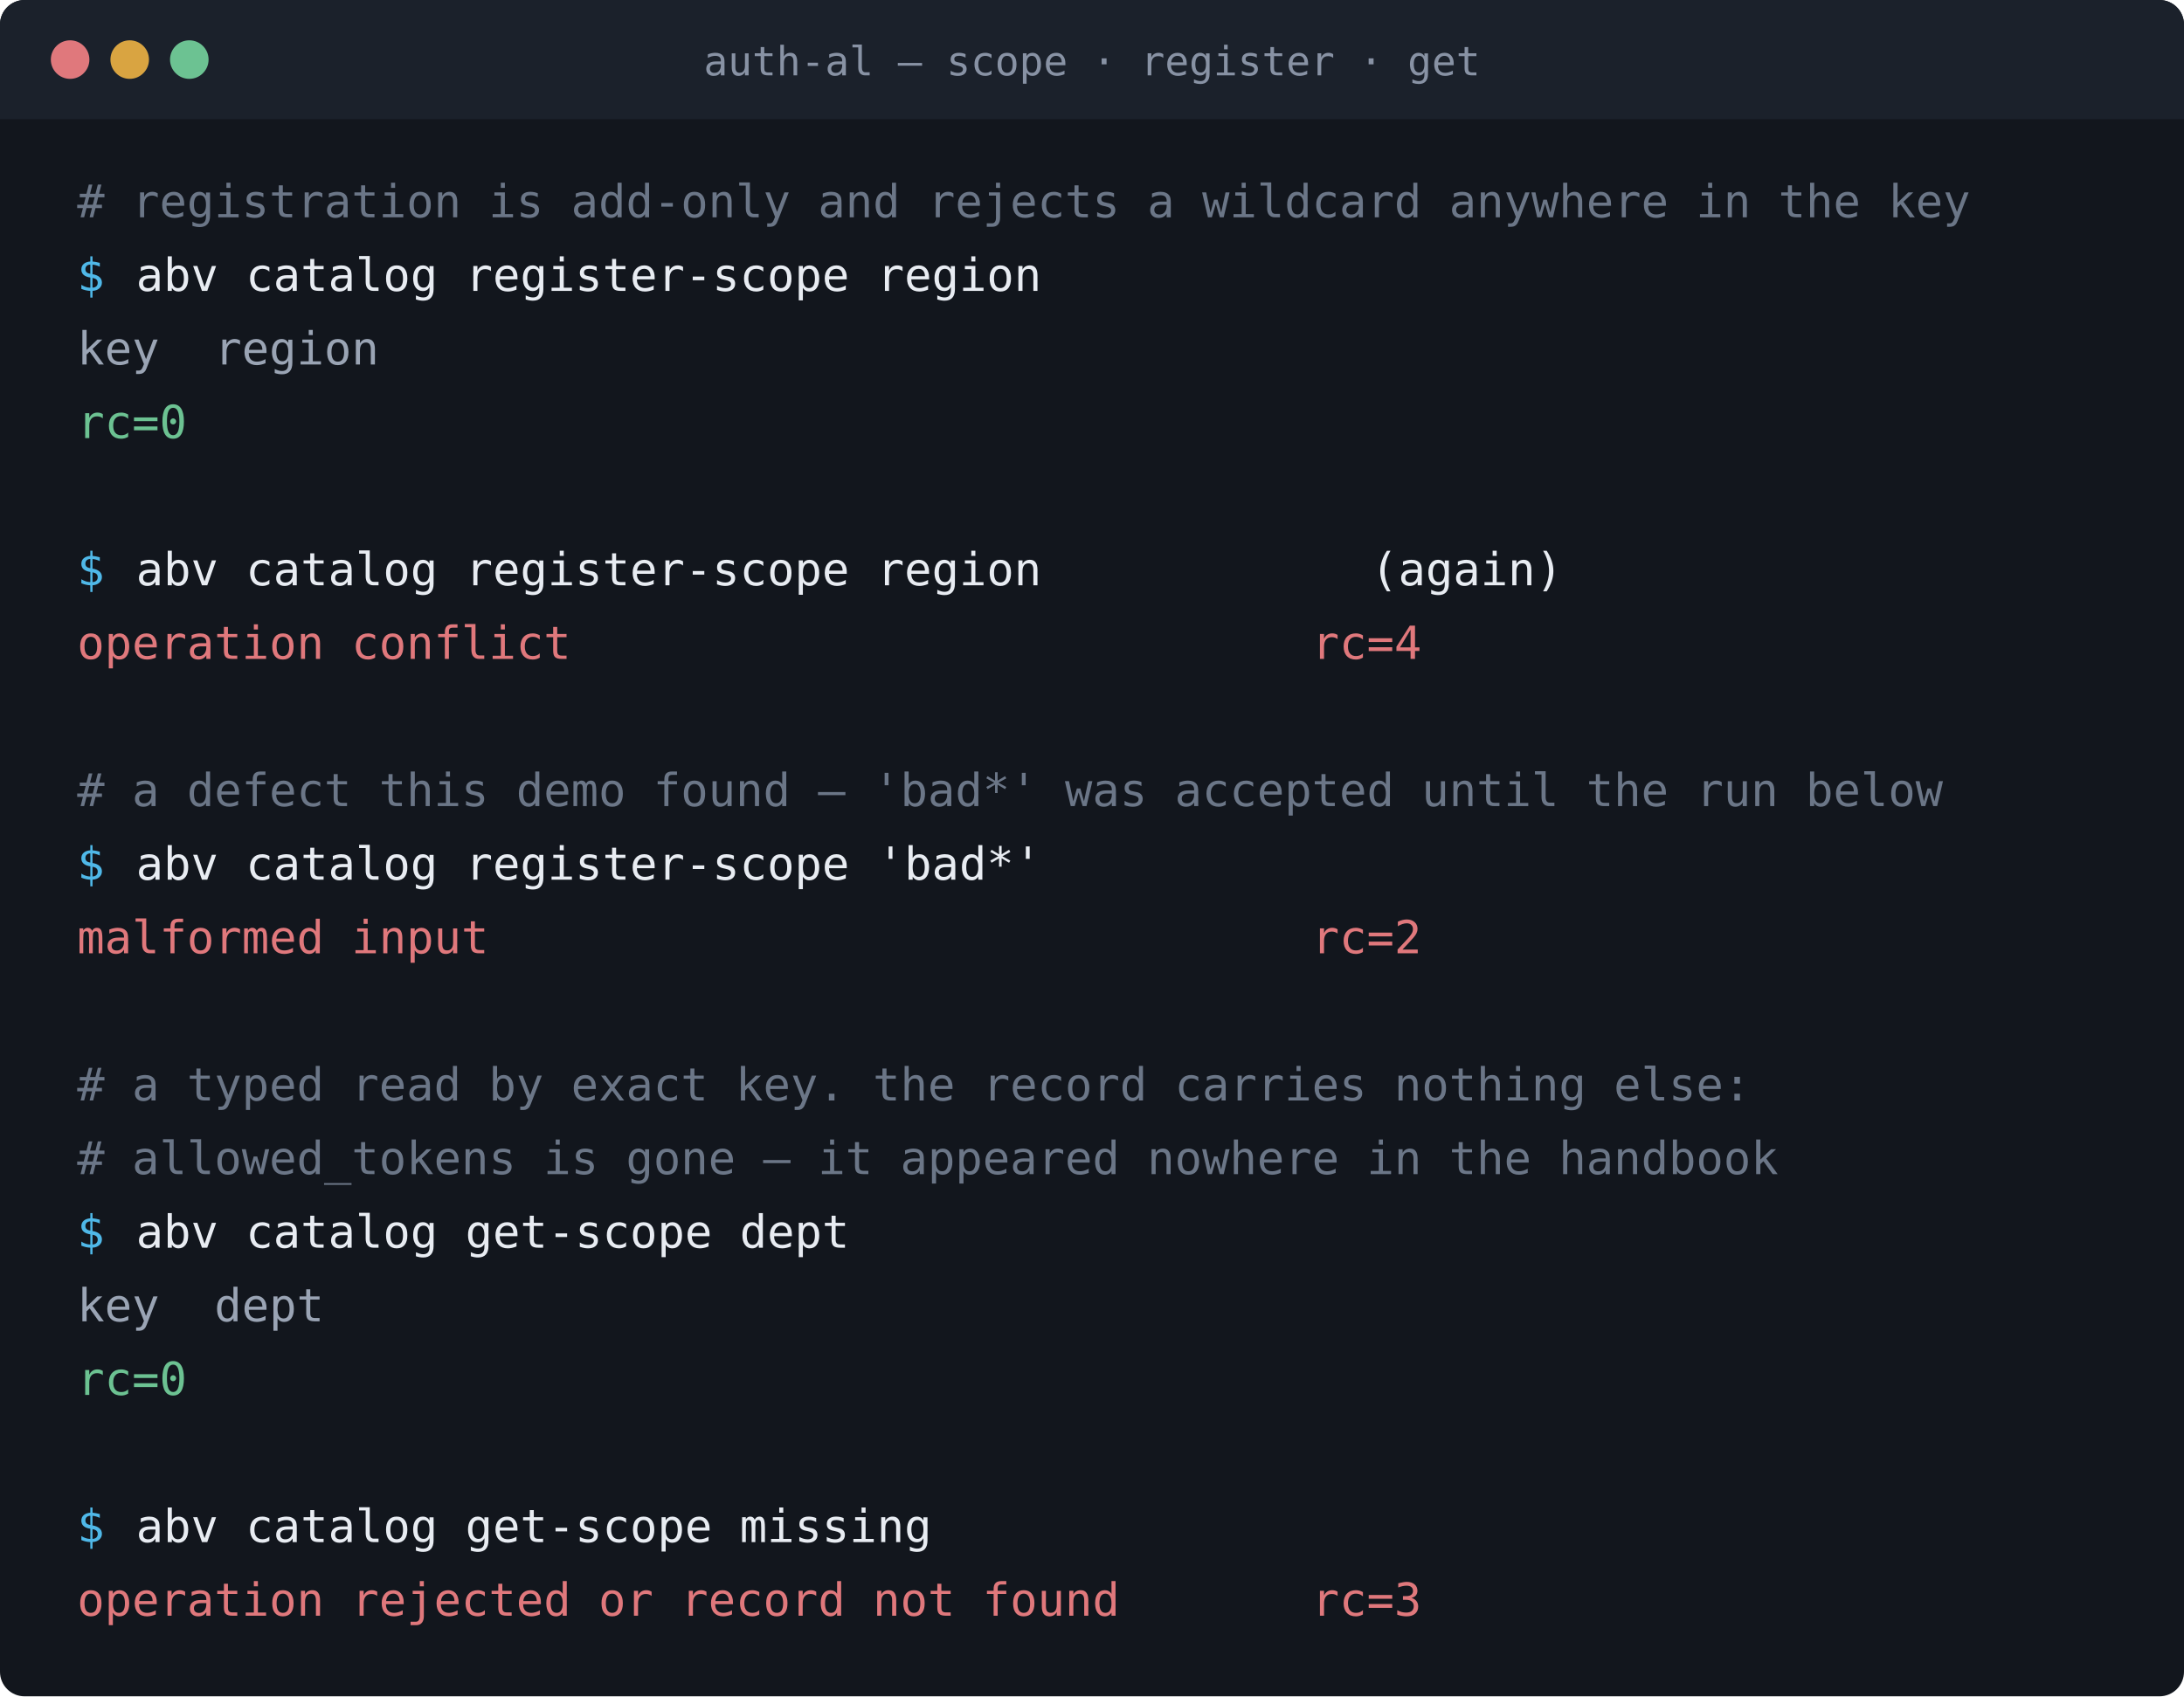
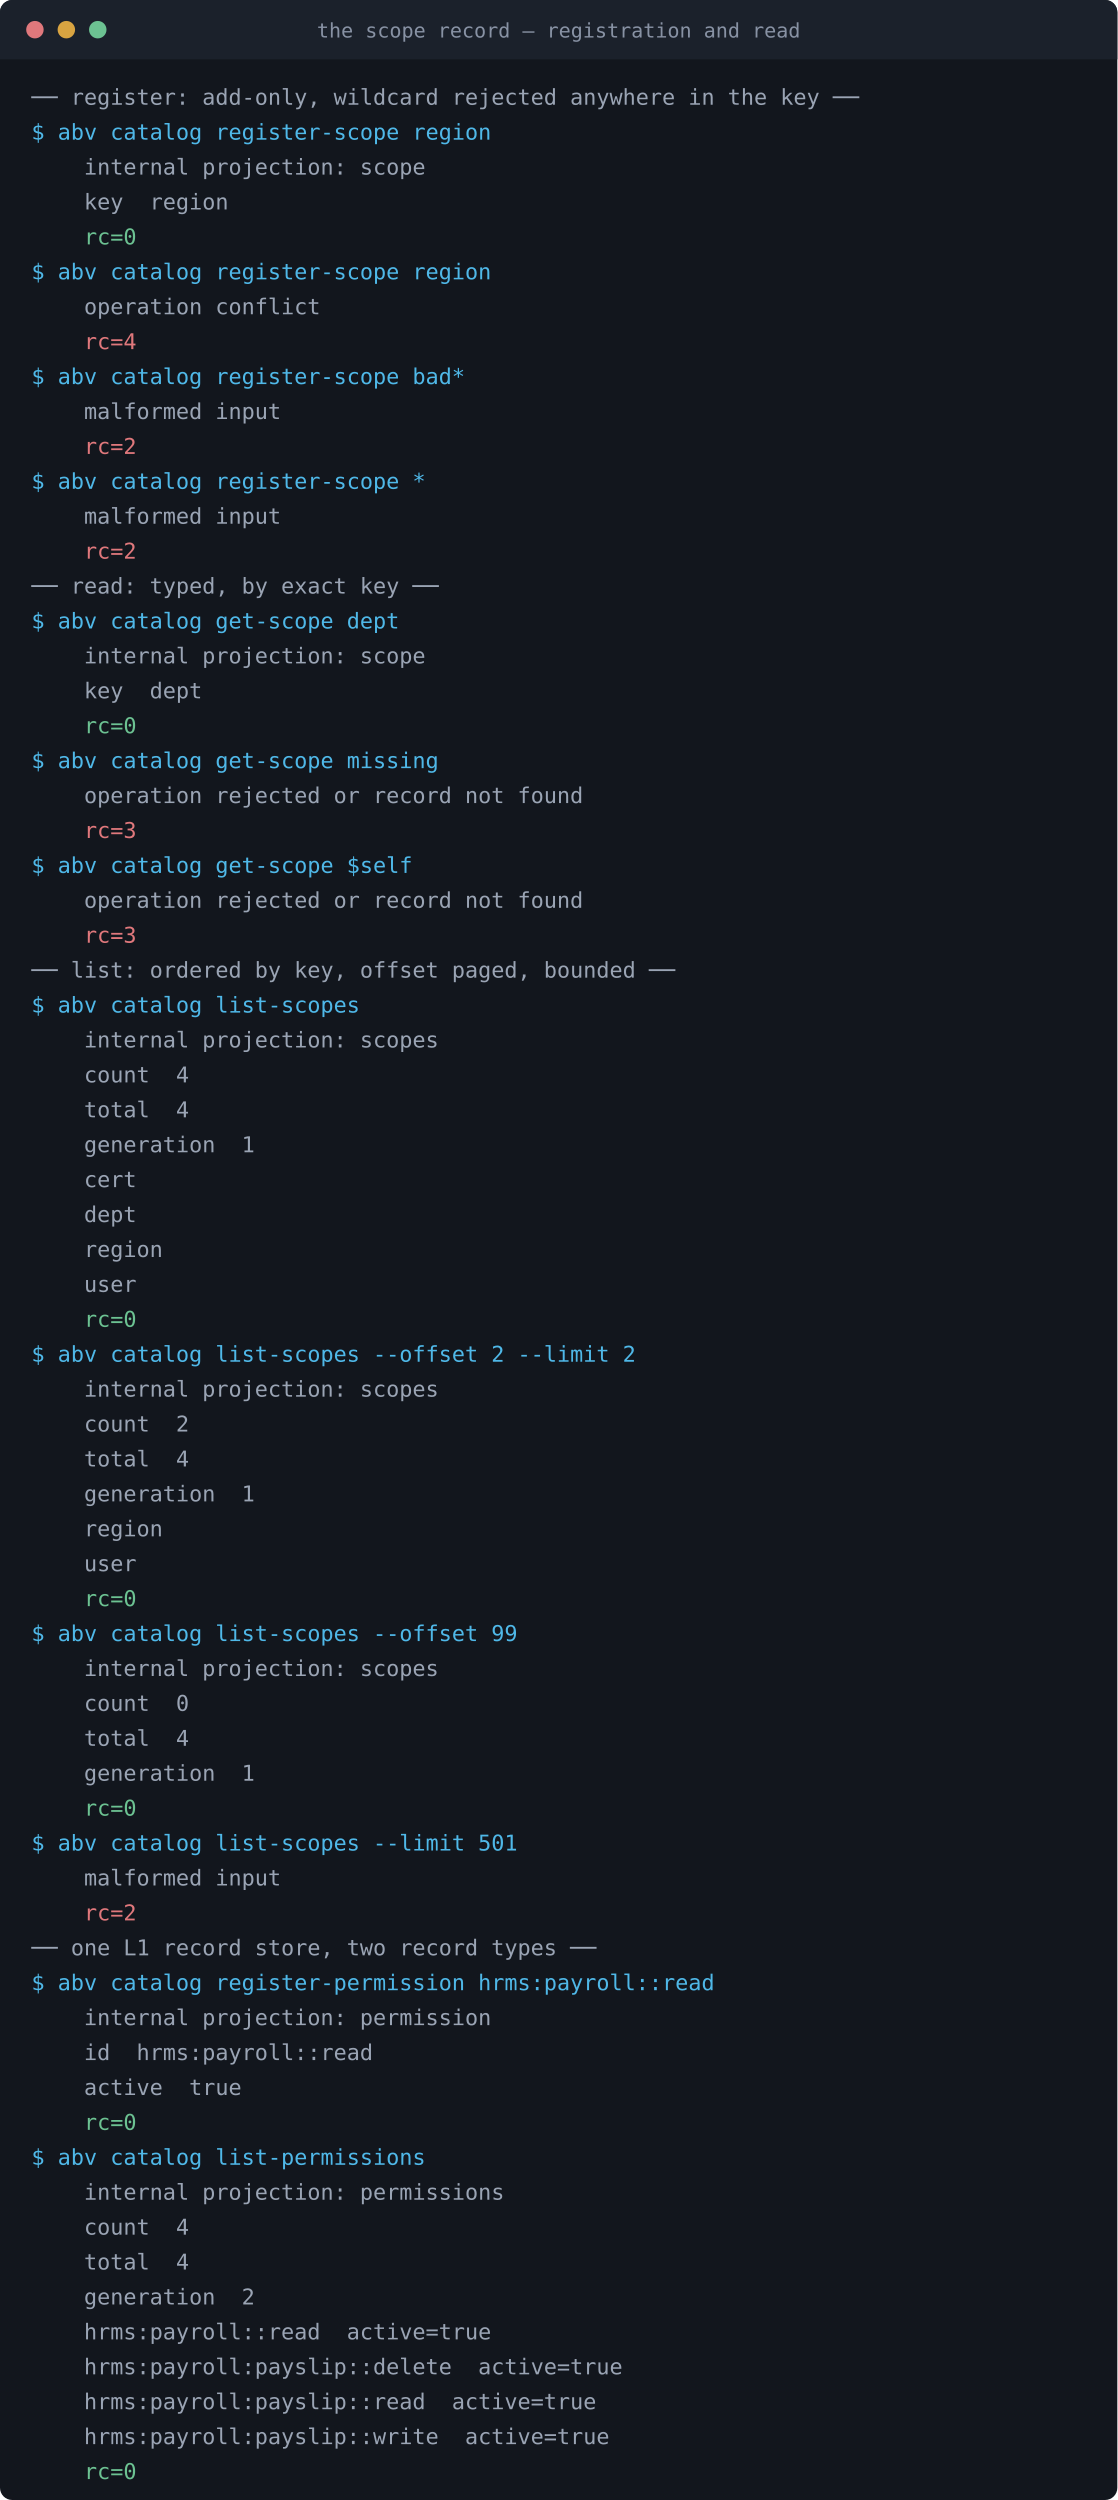
- <svg xmlns="http://www.w3.org/2000/svg" viewBox="0 0 623 484" width="623" height="484" font-family="ui-monospace, SFMono-Regular, Menlo, Consolas, monospace" font-size="13">
-   <rect width="623" height="484" rx="7" fill="#12161d" />
-   <path d="M0 7a7 7 0 0 1 7-7h609a7 7 0 0 1 7 7v27H0Z" fill="#1b212b" />
-   <circle cx="20" cy="17.0" r="5.5" fill="#e0787c" />
-   <circle cx="37" cy="17.0" r="5.5" fill="#d9a441" />
-   <circle cx="54" cy="17.0" r="5.5" fill="#6cc292" />
-   <text x="311.5" y="21.5" text-anchor="middle" fill="#8892a4" font-size="11.5">auth-al — scope · register · get</text>
-   <text x="22" y="62" fill="#6b7687" xml:space="preserve"># registration is add-only and rejects a wildcard anywhere in the key</text>
-   <text x="22" y="83" fill="#4fb8e8">$</text>
-   <text x="38.8" y="83" fill="#e8ecf2" xml:space="preserve">abv catalog register-scope region</text>
-   <text x="22" y="104" fill="#9aa4b4" xml:space="preserve">key  region</text>
-   <text x="22" y="125" fill="#6cc292" xml:space="preserve">rc=0</text>
-   <text x="22" y="167" fill="#4fb8e8">$</text>
-   <text x="38.8" y="167" fill="#e8ecf2" xml:space="preserve">abv catalog register-scope region            (again)</text>
-   <text x="22" y="188" fill="#e0787c" xml:space="preserve">operation conflict                           rc=4</text>
-   <text x="22" y="230" fill="#6b7687" xml:space="preserve"># a defect this demo found — 'bad*' was accepted until the run below</text>
-   <text x="22" y="251" fill="#4fb8e8">$</text>
-   <text x="38.8" y="251" fill="#e8ecf2" xml:space="preserve">abv catalog register-scope 'bad*'</text>
-   <text x="22" y="272" fill="#e0787c" xml:space="preserve">malformed input                              rc=2</text>
-   <text x="22" y="314" fill="#6b7687" xml:space="preserve"># a typed read by exact key. the record carries nothing else:</text>
-   <text x="22" y="335" fill="#6b7687" xml:space="preserve"># allowed_tokens is gone — it appeared nowhere in the handbook</text>
-   <text x="22" y="356" fill="#4fb8e8">$</text>
-   <text x="38.8" y="356" fill="#e8ecf2" xml:space="preserve">abv catalog get-scope dept</text>
-   <text x="22" y="377" fill="#9aa4b4" xml:space="preserve">key  dept</text>
-   <text x="22" y="398" fill="#6cc292" xml:space="preserve">rc=0</text>
-   <text x="22" y="440" fill="#4fb8e8">$</text>
-   <text x="38.8" y="440" fill="#e8ecf2" xml:space="preserve">abv catalog get-scope missing</text>
-   <text x="22" y="461" fill="#e0787c" xml:space="preserve">operation rejected or record not found       rc=3</text>
+ <svg xmlns="http://www.w3.org/2000/svg" viewBox="0 0 640 1432" width="640" height="1432" font-family="ui-monospace, SFMono-Regular, Menlo, Consolas, monospace" font-size="12.5">
+   <rect width="640" height="1432" rx="7" fill="#12161d" />
+   <path d="M0 7a7 7 0 0 1 7-7h626a7 7 0 0 1 7 7v27H0Z" fill="#1b212b" />
+   <circle cx="20" cy="17" r="5" fill="#e0787c" />
+   <circle cx="38" cy="17" r="5" fill="#d9a441" />
+   <circle cx="56" cy="17" r="5" fill="#6cc292" />
+   <text x="320.0" y="21.5" text-anchor="middle" fill="#8892a4" font-size="11.5">the scope record — registration and read</text>
+   <text x="18" y="60" fill="#9aa4b4" xml:space="preserve">── register: add-only, wildcard rejected anywhere in the key ──</text>
+   <text x="18" y="80" fill="#4fb8e8" xml:space="preserve">$ abv catalog register-scope region</text>
+   <text x="18" y="100" fill="#9aa4b4" xml:space="preserve">    internal projection: scope</text>
+   <text x="18" y="120" fill="#9aa4b4" xml:space="preserve">    key  region</text>
+   <text x="18" y="140" fill="#6cc292" xml:space="preserve">    rc=0</text>
+   <text x="18" y="160" fill="#4fb8e8" xml:space="preserve">$ abv catalog register-scope region</text>
+   <text x="18" y="180" fill="#9aa4b4" xml:space="preserve">    operation conflict</text>
+   <text x="18" y="200" fill="#e0787c" xml:space="preserve">    rc=4</text>
+   <text x="18" y="220" fill="#4fb8e8" xml:space="preserve">$ abv catalog register-scope bad*</text>
+   <text x="18" y="240" fill="#9aa4b4" xml:space="preserve">    malformed input</text>
+   <text x="18" y="260" fill="#e0787c" xml:space="preserve">    rc=2</text>
+   <text x="18" y="280" fill="#4fb8e8" xml:space="preserve">$ abv catalog register-scope *</text>
+   <text x="18" y="300" fill="#9aa4b4" xml:space="preserve">    malformed input</text>
+   <text x="18" y="320" fill="#e0787c" xml:space="preserve">    rc=2</text>
+   <text x="18" y="340" fill="#9aa4b4" xml:space="preserve">── read: typed, by exact key ──</text>
+   <text x="18" y="360" fill="#4fb8e8" xml:space="preserve">$ abv catalog get-scope dept</text>
+   <text x="18" y="380" fill="#9aa4b4" xml:space="preserve">    internal projection: scope</text>
+   <text x="18" y="400" fill="#9aa4b4" xml:space="preserve">    key  dept</text>
+   <text x="18" y="420" fill="#6cc292" xml:space="preserve">    rc=0</text>
+   <text x="18" y="440" fill="#4fb8e8" xml:space="preserve">$ abv catalog get-scope missing</text>
+   <text x="18" y="460" fill="#9aa4b4" xml:space="preserve">    operation rejected or record not found</text>
+   <text x="18" y="480" fill="#e0787c" xml:space="preserve">    rc=3</text>
+   <text x="18" y="500" fill="#4fb8e8" xml:space="preserve">$ abv catalog get-scope $self</text>
+   <text x="18" y="520" fill="#9aa4b4" xml:space="preserve">    operation rejected or record not found</text>
+   <text x="18" y="540" fill="#e0787c" xml:space="preserve">    rc=3</text>
+   <text x="18" y="560" fill="#9aa4b4" xml:space="preserve">── list: ordered by key, offset paged, bounded ──</text>
+   <text x="18" y="580" fill="#4fb8e8" xml:space="preserve">$ abv catalog list-scopes</text>
+   <text x="18" y="600" fill="#9aa4b4" xml:space="preserve">    internal projection: scopes</text>
+   <text x="18" y="620" fill="#9aa4b4" xml:space="preserve">    count  4</text>
+   <text x="18" y="640" fill="#9aa4b4" xml:space="preserve">    total  4</text>
+   <text x="18" y="660" fill="#9aa4b4" xml:space="preserve">    generation  1</text>
+   <text x="18" y="680" fill="#9aa4b4" xml:space="preserve">    cert</text>
+   <text x="18" y="700" fill="#9aa4b4" xml:space="preserve">    dept</text>
+   <text x="18" y="720" fill="#9aa4b4" xml:space="preserve">    region</text>
+   <text x="18" y="740" fill="#9aa4b4" xml:space="preserve">    user</text>
+   <text x="18" y="760" fill="#6cc292" xml:space="preserve">    rc=0</text>
+   <text x="18" y="780" fill="#4fb8e8" xml:space="preserve">$ abv catalog list-scopes --offset 2 --limit 2</text>
+   <text x="18" y="800" fill="#9aa4b4" xml:space="preserve">    internal projection: scopes</text>
+   <text x="18" y="820" fill="#9aa4b4" xml:space="preserve">    count  2</text>
+   <text x="18" y="840" fill="#9aa4b4" xml:space="preserve">    total  4</text>
+   <text x="18" y="860" fill="#9aa4b4" xml:space="preserve">    generation  1</text>
+   <text x="18" y="880" fill="#9aa4b4" xml:space="preserve">    region</text>
+   <text x="18" y="900" fill="#9aa4b4" xml:space="preserve">    user</text>
+   <text x="18" y="920" fill="#6cc292" xml:space="preserve">    rc=0</text>
+   <text x="18" y="940" fill="#4fb8e8" xml:space="preserve">$ abv catalog list-scopes --offset 99</text>
+   <text x="18" y="960" fill="#9aa4b4" xml:space="preserve">    internal projection: scopes</text>
+   <text x="18" y="980" fill="#9aa4b4" xml:space="preserve">    count  0</text>
+   <text x="18" y="1000" fill="#9aa4b4" xml:space="preserve">    total  4</text>
+   <text x="18" y="1020" fill="#9aa4b4" xml:space="preserve">    generation  1</text>
+   <text x="18" y="1040" fill="#6cc292" xml:space="preserve">    rc=0</text>
+   <text x="18" y="1060" fill="#4fb8e8" xml:space="preserve">$ abv catalog list-scopes --limit 501</text>
+   <text x="18" y="1080" fill="#9aa4b4" xml:space="preserve">    malformed input</text>
+   <text x="18" y="1100" fill="#e0787c" xml:space="preserve">    rc=2</text>
+   <text x="18" y="1120" fill="#9aa4b4" xml:space="preserve">── one L1 record store, two record types ──</text>
+   <text x="18" y="1140" fill="#4fb8e8" xml:space="preserve">$ abv catalog register-permission hrms:payroll::read</text>
+   <text x="18" y="1160" fill="#9aa4b4" xml:space="preserve">    internal projection: permission</text>
+   <text x="18" y="1180" fill="#9aa4b4" xml:space="preserve">    id  hrms:payroll::read</text>
+   <text x="18" y="1200" fill="#9aa4b4" xml:space="preserve">    active  true</text>
+   <text x="18" y="1220" fill="#6cc292" xml:space="preserve">    rc=0</text>
+   <text x="18" y="1240" fill="#4fb8e8" xml:space="preserve">$ abv catalog list-permissions</text>
+   <text x="18" y="1260" fill="#9aa4b4" xml:space="preserve">    internal projection: permissions</text>
+   <text x="18" y="1280" fill="#9aa4b4" xml:space="preserve">    count  4</text>
+   <text x="18" y="1300" fill="#9aa4b4" xml:space="preserve">    total  4</text>
+   <text x="18" y="1320" fill="#9aa4b4" xml:space="preserve">    generation  2</text>
+   <text x="18" y="1340" fill="#9aa4b4" xml:space="preserve">    hrms:payroll::read  active=true</text>
+   <text x="18" y="1360" fill="#9aa4b4" xml:space="preserve">    hrms:payroll:payslip::delete  active=true</text>
+   <text x="18" y="1380" fill="#9aa4b4" xml:space="preserve">    hrms:payroll:payslip::read  active=true</text>
+   <text x="18" y="1400" fill="#9aa4b4" xml:space="preserve">    hrms:payroll:payslip::write  active=true</text>
+   <text x="18" y="1420" fill="#6cc292" xml:space="preserve">    rc=0</text>
</svg>
